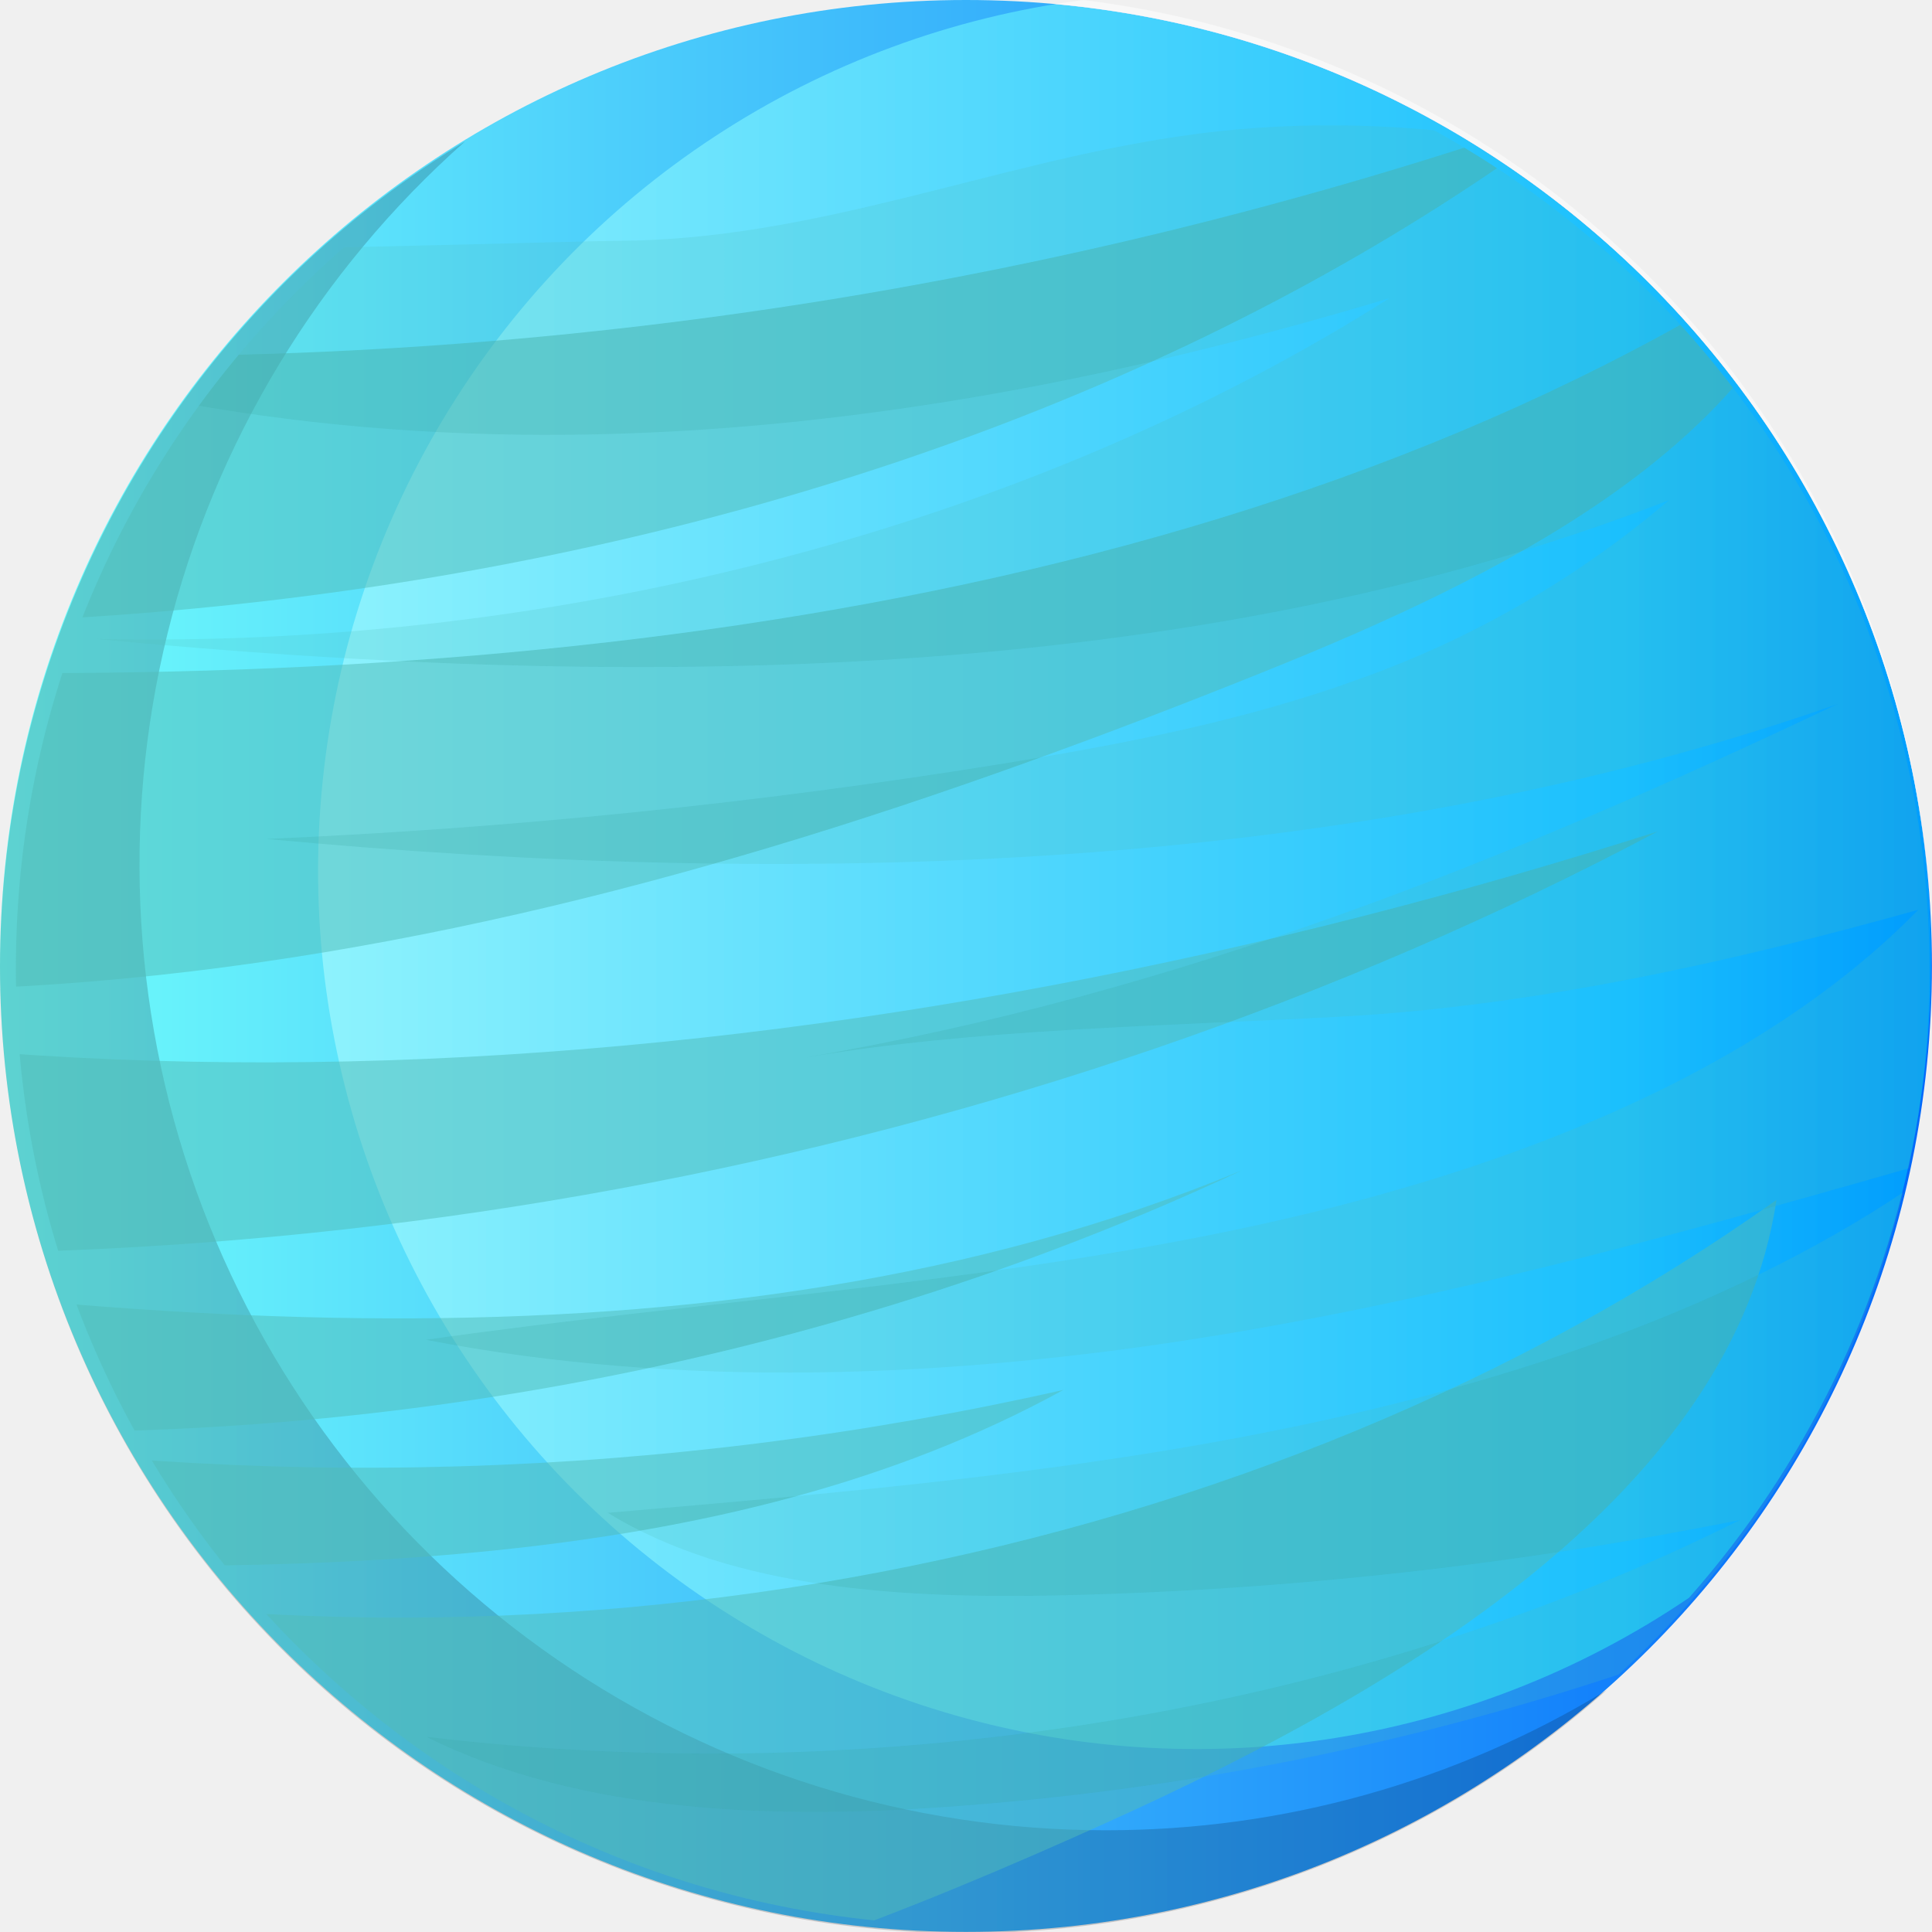
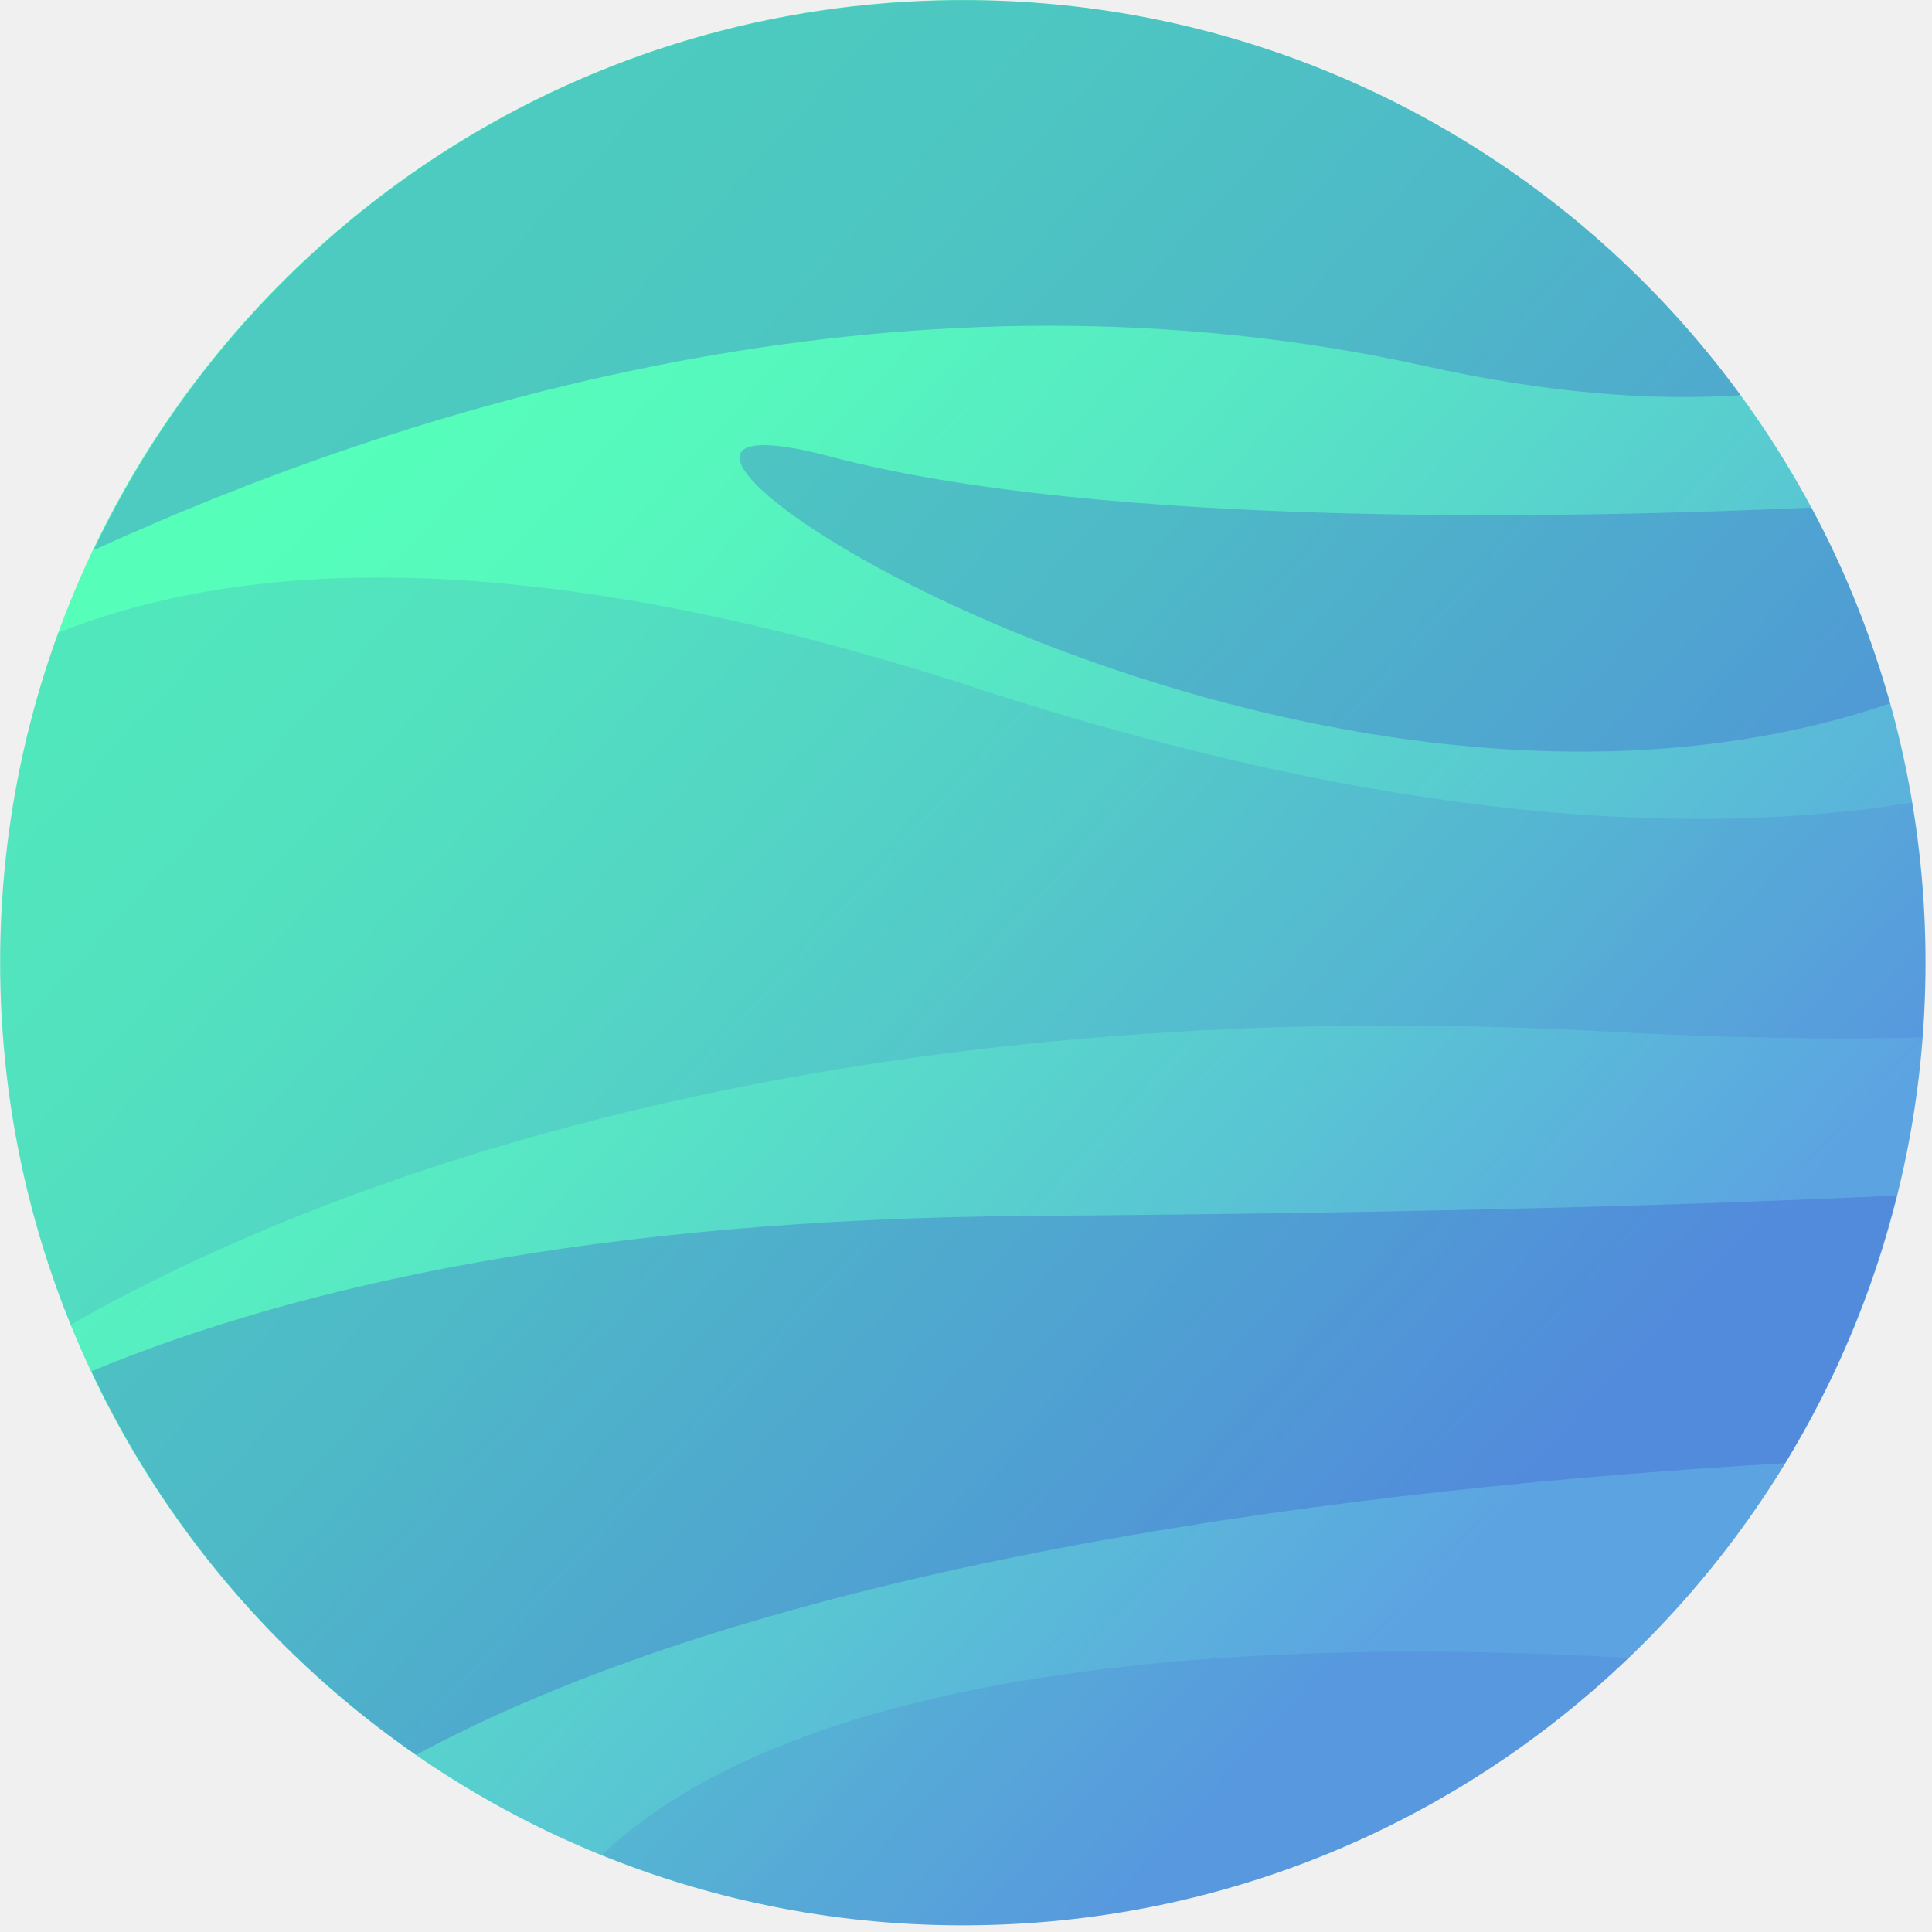
- <svg xmlns="http://www.w3.org/2000/svg" width="50" height="50" viewBox="0 0 50 50" fill="none">
-   <g clip-path="url(#clip0)">
-     <path d="M24.998 49.997C38.805 49.997 49.997 38.805 49.997 24.998C49.997 11.192 38.805 0 24.998 0C11.192 0 0 11.192 0 24.998C0 38.805 11.192 49.997 24.998 49.997Z" fill="url(#paint0_linear)" />
-     <g style="mix-blend-mode:multiply" opacity="0.2">
-       <path d="M28.609 47.367C23.535 47.368 18.582 45.825 14.407 42.943C10.231 40.062 7.032 35.977 5.233 31.234C3.435 26.49 3.122 21.311 4.338 16.386C5.553 11.46 8.238 7.021 12.037 3.659C9.068 5.459 6.506 7.858 4.515 10.704C2.525 13.549 1.149 16.778 0.475 20.184C-0.199 23.591 -0.155 27.101 0.603 30.489C1.36 33.878 2.816 37.072 4.876 39.867C6.937 42.662 9.557 44.998 12.57 46.724C15.583 48.45 18.923 49.53 22.376 49.894C25.83 50.258 29.321 49.899 32.628 48.839C35.935 47.779 38.984 46.042 41.583 43.738C37.674 46.118 33.185 47.374 28.609 47.367V47.367Z" fill="#222226" />
-     </g>
-     <g style="mix-blend-mode:overlay" opacity="0.5">
-       <path d="M43.712 41.35C46.726 37.94 48.752 33.771 49.57 29.293C50.389 24.816 49.968 20.2 48.355 15.944C46.742 11.688 43.996 7.954 40.416 5.144C36.835 2.334 32.555 0.555 28.037 0C24.634 0.441 21.375 1.647 18.505 3.528C15.634 5.408 13.227 7.914 11.463 10.858C9.699 13.802 8.625 17.107 8.321 20.525C8.017 23.943 8.491 27.386 9.707 30.594C10.924 33.803 12.851 36.695 15.345 39.053C17.838 41.41 20.833 43.173 24.105 44.208C27.377 45.242 30.84 45.523 34.236 45.028C37.632 44.533 40.872 43.276 43.712 41.35V41.35Z" fill="white" />
-     </g>
-     <mask id="mask0" mask-type="alpha" maskUnits="userSpaceOnUse" x="0" y="0" width="50" height="50">
-       <ellipse cx="25.172" cy="25.068" rx="24.761" ry="24.761" fill="white" />
-     </mask>
-     <g mask="url(#mask0)">
-       <g style="mix-blend-mode:multiply" opacity="0.5">
-         <path d="M-3.593 9.008C11.492 9.925 26.61 7.823 40.873 2.824C24.224 15.389 -0.371 18.689 -22.101 14.34C-16.897 16.593 -10.896 17.096 -5.051 17.308C13.258 17.976 32.759 15.82 47.105 6.193C45.322 11.658 38.837 14.923 32.775 17.36C24.449 20.711 15.777 23.604 6.683 24.911C-2.412 26.218 -11.993 25.872 -20.529 22.924C-0.659 30.273 22.607 27.989 42.902 21.517C26.418 30.271 6.27 33.992 -13.038 31.847C2.041 34.264 18.364 36.008 32.137 30.29C21.259 35.389 8.586 37.718 -3.818 36.903C6.591 38.61 17.232 38.294 27.521 35.971C18.684 40.829 7.394 40.705 -3.146 40.413C13.728 44.148 32.639 40.544 45.976 31.054C44.843 38.537 36.539 43.6 28.66 47.16C23.532 49.478 18.2 51.584 12.511 52.606C2.867 54.339 -7.711 52.687 -15.559 47.65C-23.408 42.613 -28.182 34.132 -27.148 25.855C-26.459 20.327 -23.943 12.368 -17.438 9.975C-12.612 8.2 -8.602 8.705 -3.593 9.008Z" fill="#51BCB7" />
-       </g>
-       <g style="mix-blend-mode:multiply" opacity="0.2">
-         <path d="M46.528 5.447C41.309 3.779 36.101 2.699 30.497 3.531C25.6 4.258 21.072 6.208 15.998 6.233C14.189 6.242 -6.382 6.949 -6.302 6.06C-6.356 6.665 -5.613 7.115 -4.939 7.431C1.113 10.24 8.314 11.389 15.379 11.241C22.443 11.093 29.386 9.698 35.966 7.714C26.657 13.611 14.529 16.805 2.482 16.535C16.245 17.853 30.832 17.774 43.202 12.939C40.833 14.957 38.115 16.527 35.183 17.572C32.228 18.648 29.029 19.268 25.83 19.784C19.564 20.794 13.245 21.438 6.905 21.712C20.613 22.995 34.99 22.631 47.557 18.22C39.127 22.223 30.569 25.703 20.812 27.374C25.218 26.619 30.237 26.552 34.693 26.311C39.734 26.038 44.922 24.867 49.647 23.544C45.398 27.889 38.687 30.435 31.871 31.849C25.055 33.263 17.968 33.687 11.025 34.674C17.611 35.951 24.572 35.67 31.22 34.604C37.868 33.537 44.262 31.708 50.626 29.885C46.151 33.275 40.307 35.432 34.274 36.756C28.24 38.08 21.969 38.618 15.733 39.152C18.962 41.141 23.419 41.382 27.552 41.284C33.427 41.146 39.278 40.494 45.039 39.335C35.102 44.313 22.752 46.353 11.04 44.95C15.055 46.952 20.16 47.102 24.918 46.73C32.601 46.151 40.138 44.327 47.233 41.328C50.489 39.931 53.606 38.266 56.023 36.08C58.138 34.14 59.813 31.77 60.933 29.128C63.454 23.342 63.246 16.474 58.357 11.673C55.375 8.748 50.989 6.872 46.528 5.447Z" fill="#51BCB7" />
-       </g>
-     </g>
-   </g>
+ <svg xmlns="http://www.w3.org/2000/svg" width="95" height="95" viewBox="0 0 95 95" fill="none">
+   <path d="M47.346 94.672C73.489 94.672 94.682 73.479 94.682 47.336C94.682 21.193 73.489 0 47.346 0C21.203 0 0.01 21.193 0.01 47.336C0.01 73.479 21.203 94.672 47.346 94.672Z" fill="url(#paint0_linear)" />
+   <path opacity="0.3" d="M70.139 18.013C76.011 19.312 81.12 19.728 85.589 19.433C76.565 7.084 61.739 -0.658 45.319 0.052C27.185 0.831 11.874 11.726 4.6 27.054C21.037 19.554 45.008 12.436 70.139 18.013Z" fill="#3A52CC" />
+   <path opacity="0.14" d="M78.782 50.713C84.827 51.042 90.04 51.129 94.526 51.008C94.664 49.137 94.716 47.232 94.63 45.292C94.543 43.318 94.318 41.378 94.006 39.472C83.181 41.205 68.251 40.425 47.969 33.826C26.146 26.708 12.013 27.47 2.868 31.107C0.789 36.788 -0.232 42.954 0.045 49.362C0.287 54.939 1.482 60.239 3.474 65.141C18.941 56.325 44.609 48.86 78.782 50.713Z" fill="#3A52CC" />
+   <path opacity="0.3" d="M50.516 59.789C29.351 59.945 14.663 63.218 4.496 67.427C8.081 75.065 13.624 81.56 20.465 86.289C38.513 76.555 67.42 73.125 87.771 71.948C90.231 67.912 92.101 63.478 93.262 58.784C83.528 59.252 69.81 59.65 50.516 59.789Z" fill="#3A52CC" />
+   <path opacity="0.3" d="M40.816 22.447C22.959 17.718 62.605 44.946 92.932 34.588C91.98 31.211 90.698 27.972 89.07 24.958C77.569 25.478 54.256 25.997 40.816 22.447Z" fill="#3A52CC" />
+   <path opacity="0.14" d="M29.593 91.208C35.689 93.684 42.392 94.931 49.39 94.62C61.341 94.1 72.062 89.198 80.064 81.526C63.817 80.59 40.175 81.231 29.593 91.208Z" fill="#3A52CC" />
  <defs>
-     <linearGradient id="paint0_linear" x1="0" y1="24.998" x2="49.997" y2="24.998" gradientUnits="userSpaceOnUse">
-       <stop stop-color="#71FFFB" />
-       <stop offset="0.997" stop-color="#0068FB" />
+     <linearGradient id="paint0_linear" x1="75.384" y1="73.053" x2="17.117" y2="19.606" gradientUnits="userSpaceOnUse">
+       <stop stop-color="#5CA3E2" />
+       <stop offset="0.27" stop-color="#59C5D3" />
+       <stop offset="0.571" stop-color="#57E5C5" />
+       <stop offset="0.825" stop-color="#56F8BD" />
+       <stop offset="1" stop-color="#55FFBA" />
    </linearGradient>
-     <clipPath id="clip0">
-       <rect width="50" height="50" fill="white" />
-     </clipPath>
  </defs>
</svg>
